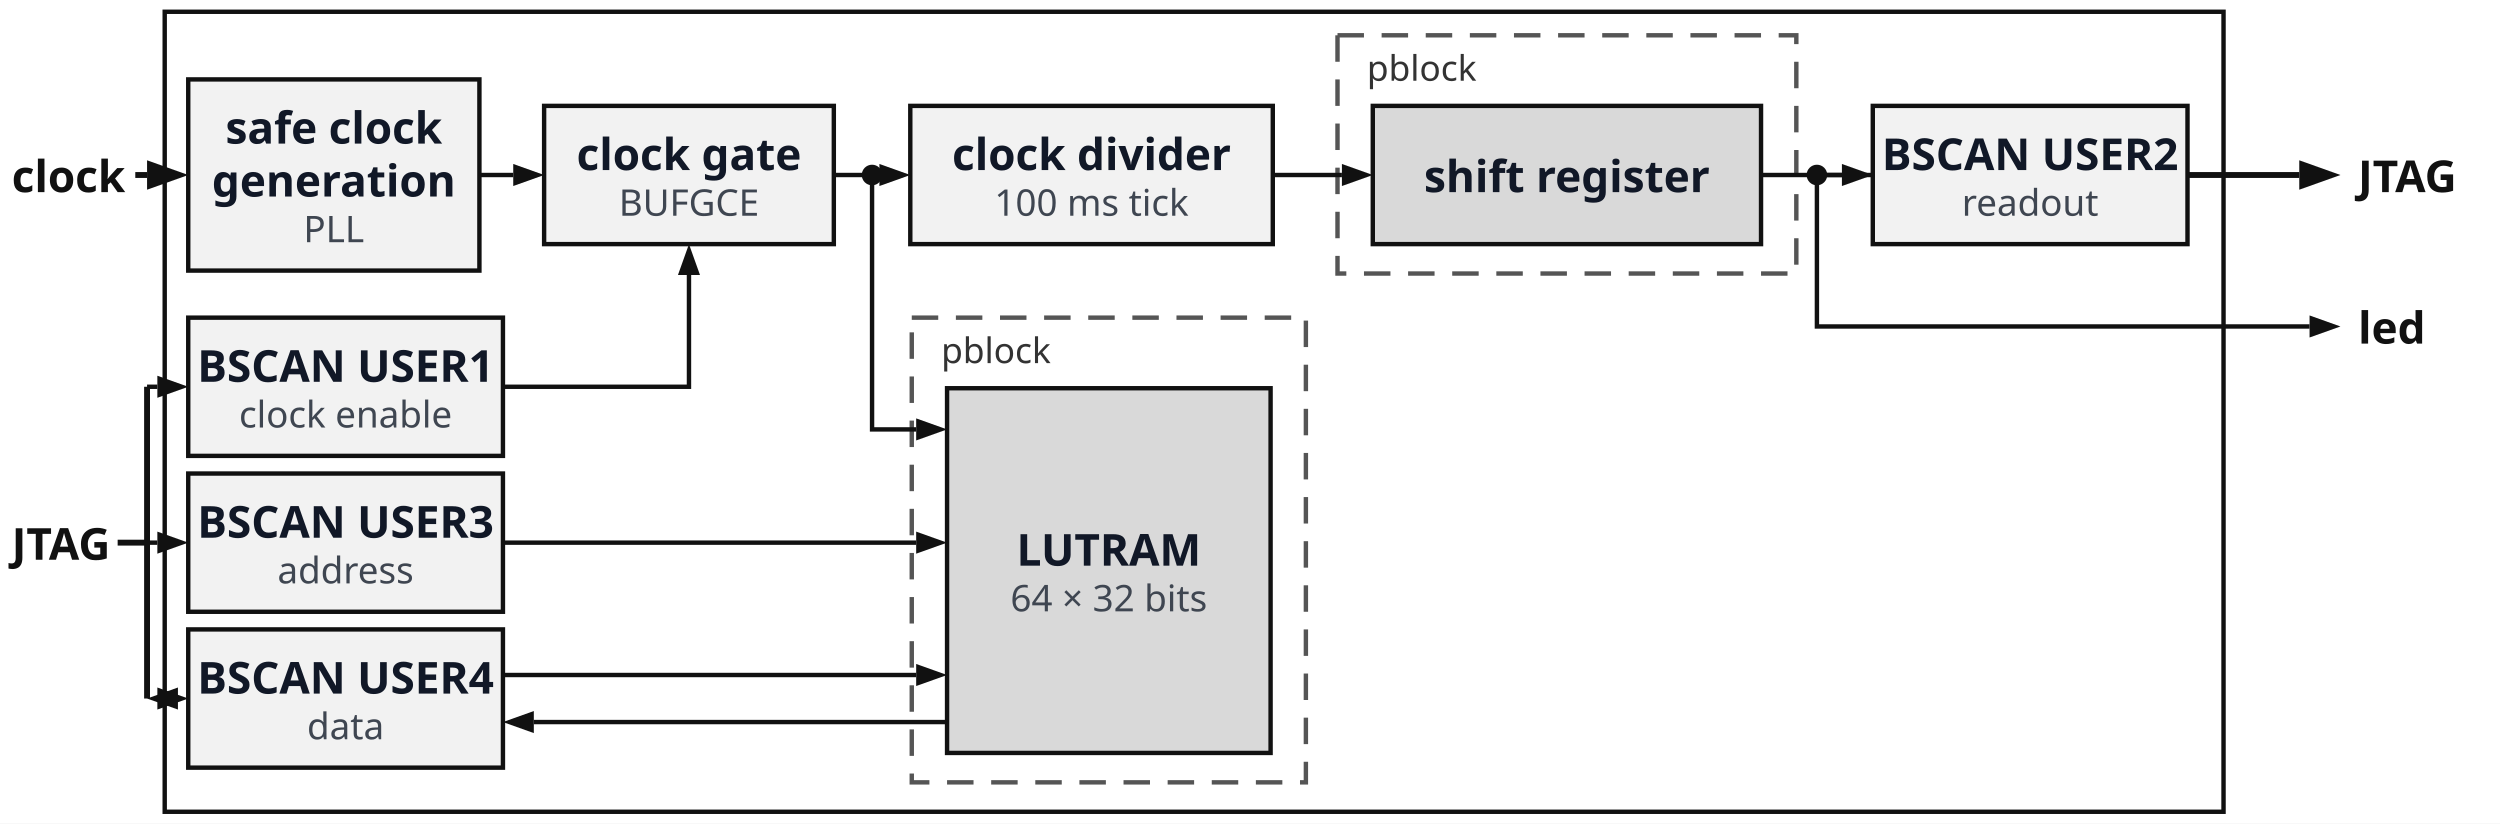
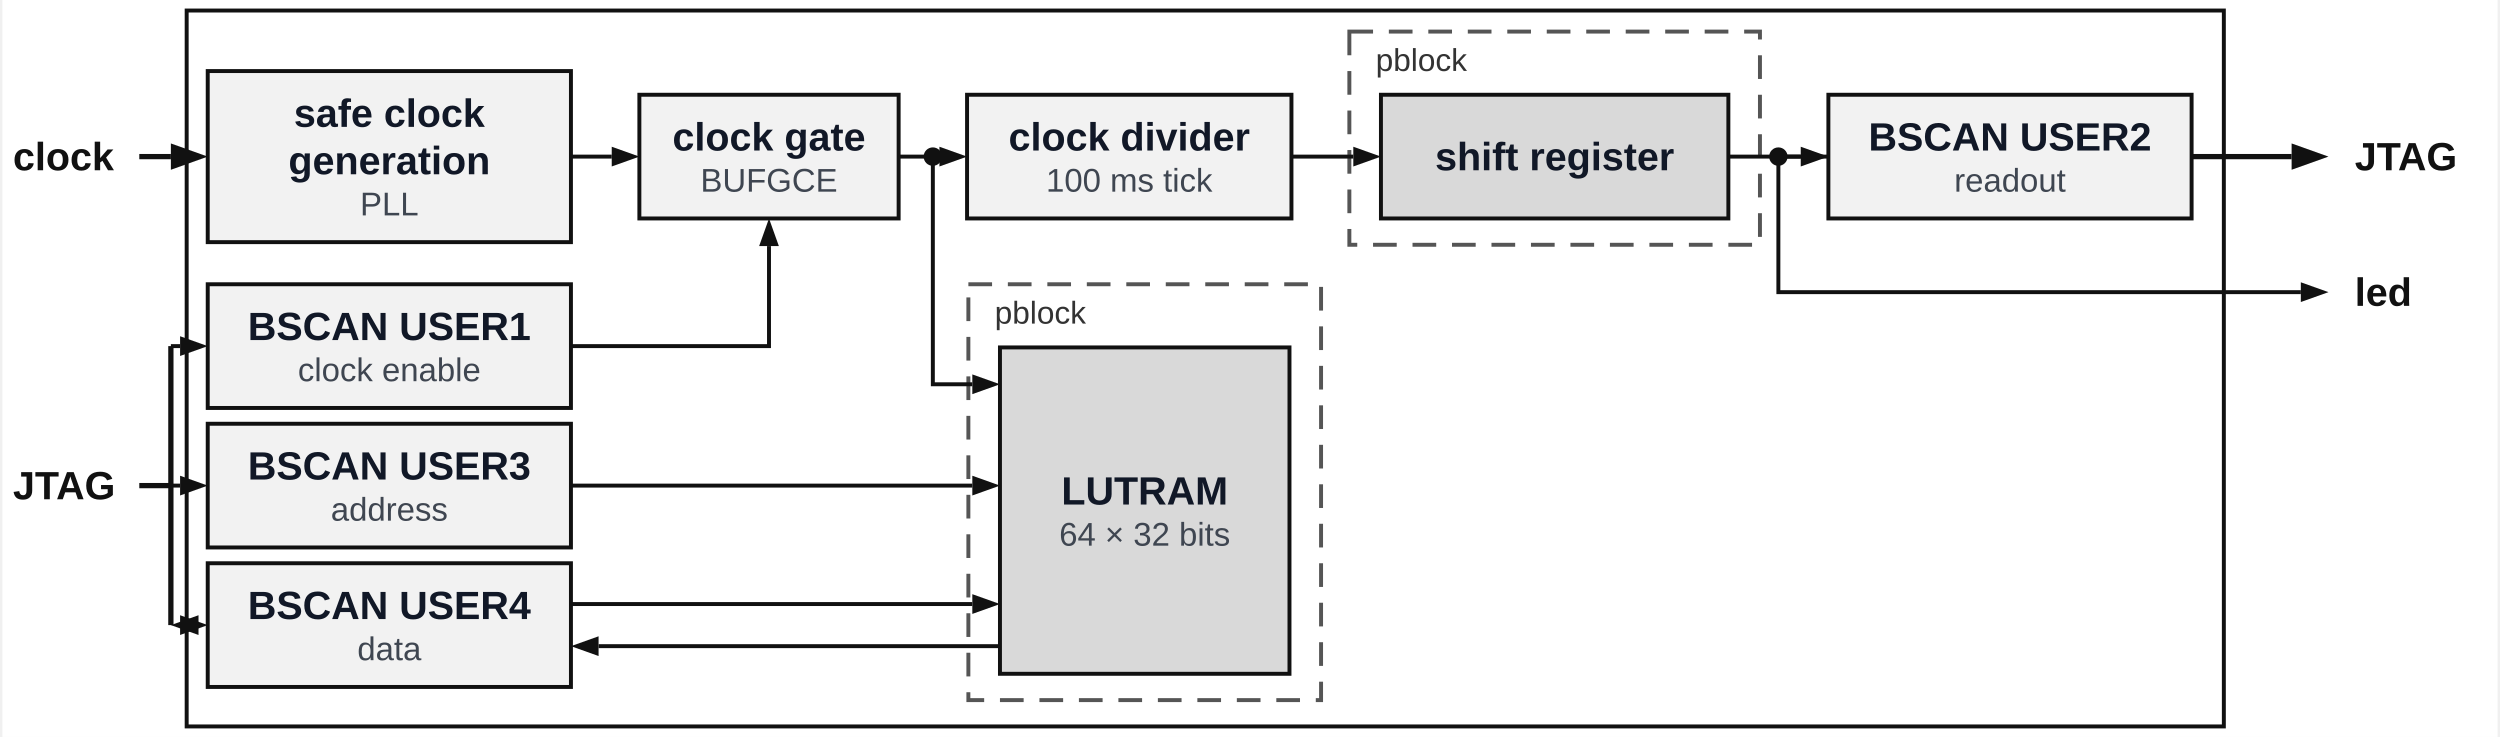
- <svg xmlns="http://www.w3.org/2000/svg" width="850" height="280" viewBox="0 0 850 280" font-family="Ubuntu, sans-serif">
-   <rect width="850" height="280" fill="#ffffff" />
-   <rect x="56" y="4" width="700" height="272" fill="#FFFFFF" stroke="#111111" stroke-width="1.5" />
+ <svg xmlns="http://www.w3.org/2000/svg" width="882" height="260" viewBox="0 0 948 280" font-family="Ubuntu, 'Liberation Sans', Arial, Helvetica, sans-serif">
+   <rect width="948" height="280" fill="#ffffff" />
+   <rect x="70" y="4" width="774" height="272" fill="#FFFFFF" stroke="#111111" stroke-width="1.5" />
  <text x="4" y="59.5" font-size="15" font-weight="700" fill="#111111" text-anchor="start" dominant-baseline="central">clock</text>
-   <rect x="64" y="27.0" width="99" height="65.0" fill="#F2F2F2" stroke="#111111" stroke-width="1.5" />
-   <text x="113.5" y="43.0" font-size="15" font-weight="700" fill="#111827" text-anchor="middle" dominant-baseline="central">safe clock</text>
-   <text x="113.5" y="61.0" font-size="15" font-weight="700" fill="#111827" text-anchor="middle" dominant-baseline="central">generation</text>
-   <text x="113.5" y="77.5" font-size="12.5" font-weight="400" fill="#3F4651" text-anchor="middle" dominant-baseline="central">PLL</text>
-   <path d="M46,59.5 L50.0,59.5" fill="none" stroke="#111111" stroke-width="2" stroke-linejoin="miter" />
-   <polygon points="64,59.5 50.0,64.5 50.0,54.5" fill="#111111" />
-   <rect x="185" y="36.0" width="98.5" height="47.0" fill="#F2F2F2" stroke="#111111" stroke-width="1.5" />
-   <text x="234.25" y="52.0" font-size="15" font-weight="700" fill="#111827" text-anchor="middle" dominant-baseline="central">clock gate</text>
-   <text x="234.25" y="68.5" font-size="12.5" font-weight="400" fill="#3F4651" text-anchor="middle" dominant-baseline="central">BUFGCE</text>
-   <path d="M163,59.5 L174.5,59.5" fill="none" stroke="#111111" stroke-width="1.5" stroke-linejoin="miter" />
-   <polygon points="185,59.5 174.5,63.25 174.5,55.75" fill="#111111" />
-   <rect x="64" y="108.0" width="107" height="47.0" fill="#F2F2F2" stroke="#111111" stroke-width="1.5" />
-   <text x="117.5" y="124.0" font-size="15" font-weight="700" fill="#111827" text-anchor="middle" dominant-baseline="central">BSCAN USER1</text>
-   <text x="117.5" y="140.5" font-size="12.5" font-weight="400" fill="#3F4651" text-anchor="middle" dominant-baseline="central">clock enable</text>
-   <rect x="64" y="161.0" width="107" height="47.0" fill="#F2F2F2" stroke="#111111" stroke-width="1.5" />
-   <text x="117.5" y="177.0" font-size="15" font-weight="700" fill="#111827" text-anchor="middle" dominant-baseline="central">BSCAN USER3</text>
-   <text x="117.5" y="193.5" font-size="12.5" font-weight="400" fill="#3F4651" text-anchor="middle" dominant-baseline="central">address</text>
-   <rect x="64" y="214.0" width="107" height="47.0" fill="#F2F2F2" stroke="#111111" stroke-width="1.5" />
-   <text x="117.5" y="230.0" font-size="15" font-weight="700" fill="#111827" text-anchor="middle" dominant-baseline="central">BSCAN USER4</text>
-   <text x="117.5" y="246.5" font-size="12.5" font-weight="400" fill="#3F4651" text-anchor="middle" dominant-baseline="central">data</text>
-   <rect x="309.5" y="36.0" width="123.25" height="47.0" fill="#F2F2F2" stroke="#111111" stroke-width="1.5" />
-   <text x="371.125" y="52.0" font-size="15" font-weight="700" fill="#111827" text-anchor="middle" dominant-baseline="central">clock divider</text>
-   <text x="371.125" y="68.5" font-size="12.5" font-weight="400" fill="#3F4651" text-anchor="middle" dominant-baseline="central">100 ms tick</text>
-   <path d="M283.5,59.5 L299.0,59.5" fill="none" stroke="#111111" stroke-width="1.5" stroke-linejoin="miter" />
-   <polygon points="309.5,59.5 299.0,63.25 299.0,55.75" fill="#111111" />
-   <circle cx="296.5" cy="59.5" r="3.5" fill="#111111" />
-   <rect x="454.75" y="12" width="156" height="81" fill="#FFFFFF" stroke="#555555" stroke-width="1.5" stroke-dasharray="9 6" />
-   <text x="464.75" y="22.8" font-size="12" font-weight="400" fill="#333333" text-anchor="start" dominant-baseline="central">pblock</text>
-   <rect x="466.75" y="36.0" width="132" height="47" fill="#D9D9D9" stroke="#111111" stroke-width="1.5" />
-   <text x="532.75" y="59.5" font-size="15" font-weight="700" fill="#111827" text-anchor="middle" dominant-baseline="central">shift register</text>
-   <path d="M432.75,59.5 L456.25,59.5" fill="none" stroke="#111111" stroke-width="1.5" stroke-linejoin="miter" />
-   <polygon points="466.75,59.5 456.25,63.25 456.25,55.75" fill="#111111" />
-   <rect x="636.75" y="36.0" width="107" height="47.0" fill="#F2F2F2" stroke="#111111" stroke-width="1.5" />
-   <text x="690.25" y="52.0" font-size="15" font-weight="700" fill="#111827" text-anchor="middle" dominant-baseline="central">BSCAN USER2</text>
-   <text x="690.25" y="68.5" font-size="12.5" font-weight="400" fill="#3F4651" text-anchor="middle" dominant-baseline="central">readout</text>
-   <path d="M598.75,59.5 L636.75,59.5" fill="none" stroke="#111111" stroke-width="1.5" stroke-linejoin="miter" />
-   <path d="M617.75,59.5 L626.25,59.5" fill="none" stroke="#111111" stroke-width="1.5" stroke-linejoin="miter" />
-   <polygon points="636.75,59.5 626.25,63.25 626.25,55.75" fill="#111111" />
-   <circle cx="617.75" cy="59.5" r="3.5" fill="#111111" />
-   <path d="M743.75,59.5 L781.75,59.5" fill="none" stroke="#111111" stroke-width="2" stroke-linejoin="miter" />
-   <polygon points="795.75,59.5 781.75,64.5 781.75,54.5" fill="#111111" />
-   <text x="801.75" y="59.5" font-size="15" font-weight="700" fill="#111111" text-anchor="start" dominant-baseline="central">JTAG</text>
-   <path d="M617.75,59.5 L617.75,111 L785.25,111.0" fill="none" stroke="#111111" stroke-width="1.5" stroke-linejoin="miter" />
-   <polygon points="795.75,111 785.25,114.75 785.25,107.25" fill="#111111" />
-   <text x="801.75" y="111.0" font-size="15" font-weight="700" fill="#111111" text-anchor="start" dominant-baseline="central">led</text>
-   <path d="M171,131.5 L234.25,131.5 L234.25,93.5" fill="none" stroke="#111111" stroke-width="1.5" stroke-linejoin="miter" />
-   <polygon points="234.25,83.0 238.0,93.5 230.5,93.5" fill="#111111" />
-   <path d="M50,131.5 L50,237.5" fill="none" stroke="#111111" stroke-width="2" stroke-linejoin="miter" />
+   <rect x="78" y="27.0" width="138" height="65.0" fill="#F2F2F2" stroke="#111111" stroke-width="1.5" />
+   <text x="147" y="43.0" font-size="15" font-weight="700" fill="#111827" text-anchor="middle" dominant-baseline="central">safe clock</text>
+   <text x="147" y="61.0" font-size="15" font-weight="700" fill="#111827" text-anchor="middle" dominant-baseline="central">generation</text>
+   <text x="147" y="77.5" font-size="12.5" font-weight="400" fill="#3F4651" text-anchor="middle" dominant-baseline="central">PLL</text>
+   <path d="M52,59.5 L64,59.5" fill="none" stroke="#111111" stroke-width="2" stroke-linejoin="miter" />
+   <polygon points="78,59.5 64,64.5 64,54.5" fill="#111111" />
+   <rect x="242" y="36.0" width="98.5" height="47.0" fill="#F2F2F2" stroke="#111111" stroke-width="1.5" />
+   <text x="291.25" y="52.0" font-size="15" font-weight="700" fill="#111827" text-anchor="middle" dominant-baseline="central">clock gate</text>
+   <text x="291.25" y="68.5" font-size="12.5" font-weight="400" fill="#3F4651" text-anchor="middle" dominant-baseline="central">BUFGCE</text>
+   <path d="M216,59.5 L231.5,59.5" fill="none" stroke="#111111" stroke-width="1.5" stroke-linejoin="miter" />
+   <polygon points="242,59.5 231.5,63.25 231.5,55.75" fill="#111111" />
+   <rect x="78" y="108.0" width="138" height="47.0" fill="#F2F2F2" stroke="#111111" stroke-width="1.5" />
+   <text x="147" y="124.0" font-size="15" font-weight="700" fill="#111827" text-anchor="middle" dominant-baseline="central">BSCAN USER1</text>
+   <text x="147" y="140.5" font-size="12.5" font-weight="400" fill="#3F4651" text-anchor="middle" dominant-baseline="central">clock enable</text>
+   <rect x="78" y="161.0" width="138" height="47.0" fill="#F2F2F2" stroke="#111111" stroke-width="1.5" />
+   <text x="147" y="177.0" font-size="15" font-weight="700" fill="#111827" text-anchor="middle" dominant-baseline="central">BSCAN USER3</text>
+   <text x="147" y="193.5" font-size="12.5" font-weight="400" fill="#3F4651" text-anchor="middle" dominant-baseline="central">address</text>
+   <rect x="78" y="214.0" width="138" height="47.0" fill="#F2F2F2" stroke="#111111" stroke-width="1.5" />
+   <text x="147" y="230.0" font-size="15" font-weight="700" fill="#111827" text-anchor="middle" dominant-baseline="central">BSCAN USER4</text>
+   <text x="147" y="246.5" font-size="12.5" font-weight="400" fill="#3F4651" text-anchor="middle" dominant-baseline="central">data</text>
+   <rect x="366.5" y="36.0" width="123.25" height="47.0" fill="#F2F2F2" stroke="#111111" stroke-width="1.5" />
+   <text x="428.12" y="52.0" font-size="15" font-weight="700" fill="#111827" text-anchor="middle" dominant-baseline="central">clock divider</text>
+   <text x="428.12" y="68.5" font-size="12.5" font-weight="400" fill="#3F4651" text-anchor="middle" dominant-baseline="central">100 ms tick</text>
+   <path d="M340.5,59.5 L356,59.5" fill="none" stroke="#111111" stroke-width="1.5" stroke-linejoin="miter" />
+   <polygon points="366.5,59.5 356,63.25 356,55.75" fill="#111111" />
+   <circle cx="353.5" cy="59.5" r="3.5" fill="#111111" />
+   <rect x="511.75" y="12" width="156" height="81" fill="#FFFFFF" stroke="#555555" stroke-width="1.5" stroke-dasharray="9 6" />
+   <text x="521.75" y="22.8" font-size="12" font-weight="400" fill="#333333" text-anchor="start" dominant-baseline="central">pblock</text>
+   <rect x="523.75" y="36.0" width="132" height="47" fill="#D9D9D9" stroke="#111111" stroke-width="1.5" />
+   <text x="589.75" y="59.5" font-size="15" font-weight="700" fill="#111827" text-anchor="middle" dominant-baseline="central">shift register</text>
+   <path d="M489.75,59.5 L513.25,59.5" fill="none" stroke="#111111" stroke-width="1.5" stroke-linejoin="miter" />
+   <polygon points="523.75,59.5 513.25,63.25 513.25,55.75" fill="#111111" />
+   <rect x="693.75" y="36.0" width="138" height="47.0" fill="#F2F2F2" stroke="#111111" stroke-width="1.5" />
+   <text x="762.75" y="52.0" font-size="15" font-weight="700" fill="#111827" text-anchor="middle" dominant-baseline="central">BSCAN USER2</text>
+   <text x="762.75" y="68.5" font-size="12.5" font-weight="400" fill="#3F4651" text-anchor="middle" dominant-baseline="central">readout</text>
+   <path d="M655.75,59.5 L693.75,59.5" fill="none" stroke="#111111" stroke-width="1.5" stroke-linejoin="miter" />
+   <path d="M674.75,59.5 L683.25,59.5" fill="none" stroke="#111111" stroke-width="1.5" stroke-linejoin="miter" />
+   <polygon points="693.75,59.5 683.25,63.25 683.25,55.75" fill="#111111" />
+   <circle cx="674.75" cy="59.5" r="3.5" fill="#111111" />
+   <path d="M831.75,59.5 L869.75,59.5" fill="none" stroke="#111111" stroke-width="2" stroke-linejoin="miter" />
+   <polygon points="883.75,59.5 869.75,64.5 869.75,54.5" fill="#111111" />
+   <text x="893.75" y="59.5" font-size="15" font-weight="700" fill="#111111" text-anchor="start" dominant-baseline="central">JTAG</text>
+   <path d="M674.75,59.5 L674.75,111 L873.25,111.0" fill="none" stroke="#111111" stroke-width="1.5" stroke-linejoin="miter" />
+   <polygon points="883.75,111 873.25,114.75 873.25,107.25" fill="#111111" />
+   <text x="893.75" y="111.0" font-size="15" font-weight="700" fill="#111111" text-anchor="start" dominant-baseline="central">led</text>
+   <path d="M216,131.5 L291.25,131.5 L291.25,93.5" fill="none" stroke="#111111" stroke-width="1.5" stroke-linejoin="miter" />
+   <polygon points="291.25,83.0 295,93.5 287.5,93.5" fill="#111111" />
+   <path d="M64,131.5 L64,237.5" fill="none" stroke="#111111" stroke-width="2" stroke-linejoin="miter" />
  <text x="4" y="184.5" font-size="15" font-weight="700" fill="#111111" text-anchor="start" dominant-baseline="central">JTAG</text>
-   <path d="M40,184.5 L50,184.5" fill="none" stroke="#111111" stroke-width="2" stroke-linejoin="miter" />
-   <path d="M50,131.5 L53.5,131.5" fill="none" stroke="#111111" stroke-width="1.5" stroke-linejoin="miter" />
-   <polygon points="64,131.5 53.5,135.25 53.5,127.75" fill="#111111" />
-   <path d="M50,184.5 L53.5,184.5" fill="none" stroke="#111111" stroke-width="1.5" stroke-linejoin="miter" />
-   <polygon points="64,184.5 53.5,188.25 53.5,180.75" fill="#111111" />
-   <path d="M60.5,237.5 L53.5,237.5" fill="none" stroke="#111111" stroke-width="1.5" stroke-linejoin="miter" />
-   <polygon points="64,237.5 53.5,241.25 53.5,233.75" fill="#111111" />
-   <polygon points="50,237.5 60.5,233.75 60.5,241.25" fill="#111111" />
-   <rect x="310" y="108" width="134" height="158" fill="#FFFFFF" stroke="#555555" stroke-width="1.5" stroke-dasharray="9 6" />
-   <text x="320" y="118.8" font-size="12" font-weight="400" fill="#333333" text-anchor="start" dominant-baseline="central">pblock</text>
-   <rect x="322" y="132.0" width="110" height="124" fill="#D9D9D9" stroke="#111111" stroke-width="1.5" />
-   <text x="377.0" y="186.5" font-size="15" font-weight="700" fill="#111827" text-anchor="middle" dominant-baseline="central">LUTRAM</text>
-   <text x="377.0" y="203.0" font-size="12.5" font-weight="400" fill="#3F4651" text-anchor="middle" dominant-baseline="central">64 × 32 bits</text>
-   <path d="M296.5,59.5 L296.5,146 L311.5,146.0" fill="none" stroke="#111111" stroke-width="1.5" stroke-linejoin="miter" />
-   <polygon points="322,146 311.5,149.75 311.5,142.25" fill="#111111" />
-   <path d="M171,184.5 L311.5,184.5" fill="none" stroke="#111111" stroke-width="1.5" stroke-linejoin="miter" />
-   <polygon points="322,184.5 311.5,188.25 311.5,180.75" fill="#111111" />
-   <path d="M171,229.5 L311.5,229.5" fill="none" stroke="#111111" stroke-width="1.5" stroke-linejoin="miter" />
-   <polygon points="322,229.5 311.5,233.25 311.5,225.75" fill="#111111" />
-   <path d="M322,245.5 L181.5,245.5" fill="none" stroke="#111111" stroke-width="1.5" stroke-linejoin="miter" />
-   <polygon points="171,245.5 181.5,241.75 181.5,249.25" fill="#111111" />
+   <path d="M52,184.5 L64,184.5" fill="none" stroke="#111111" stroke-width="2" stroke-linejoin="miter" />
+   <path d="M64,131.5 L67.5,131.5" fill="none" stroke="#111111" stroke-width="1.5" stroke-linejoin="miter" />
+   <polygon points="78,131.5 67.5,135.25 67.5,127.75" fill="#111111" />
+   <path d="M64,184.5 L67.5,184.5" fill="none" stroke="#111111" stroke-width="1.5" stroke-linejoin="miter" />
+   <polygon points="78,184.5 67.5,188.25 67.5,180.75" fill="#111111" />
+   <path d="M74.5,237.5 L67.5,237.5" fill="none" stroke="#111111" stroke-width="1.5" stroke-linejoin="miter" />
+   <polygon points="78,237.5 67.5,241.25 67.5,233.75" fill="#111111" />
+   <polygon points="64,237.5 74.5,233.75 74.5,241.25" fill="#111111" />
+   <rect x="367" y="108" width="134" height="158" fill="#FFFFFF" stroke="#555555" stroke-width="1.5" stroke-dasharray="9 6" />
+   <text x="377" y="118.8" font-size="12" font-weight="400" fill="#333333" text-anchor="start" dominant-baseline="central">pblock</text>
+   <rect x="379" y="132.0" width="110" height="124" fill="#D9D9D9" stroke="#111111" stroke-width="1.5" />
+   <text x="434" y="186.5" font-size="15" font-weight="700" fill="#111827" text-anchor="middle" dominant-baseline="central">LUTRAM</text>
+   <text x="434" y="203.0" font-size="12.5" font-weight="400" fill="#3F4651" text-anchor="middle" dominant-baseline="central">64 × 32 bits</text>
+   <path d="M353.5,59.5 L353.5,146 L368.5,146.0" fill="none" stroke="#111111" stroke-width="1.5" stroke-linejoin="miter" />
+   <polygon points="379,146 368.5,149.75 368.5,142.25" fill="#111111" />
+   <path d="M216,184.5 L368.5,184.5" fill="none" stroke="#111111" stroke-width="1.5" stroke-linejoin="miter" />
+   <polygon points="379,184.5 368.5,188.25 368.5,180.75" fill="#111111" />
+   <path d="M216,229.5 L368.5,229.5" fill="none" stroke="#111111" stroke-width="1.5" stroke-linejoin="miter" />
+   <polygon points="379,229.5 368.5,233.25 368.5,225.75" fill="#111111" />
+   <path d="M379,245.5 L226.5,245.5" fill="none" stroke="#111111" stroke-width="1.5" stroke-linejoin="miter" />
+   <polygon points="216,245.5 226.5,241.75 226.5,249.25" fill="#111111" />
</svg>
